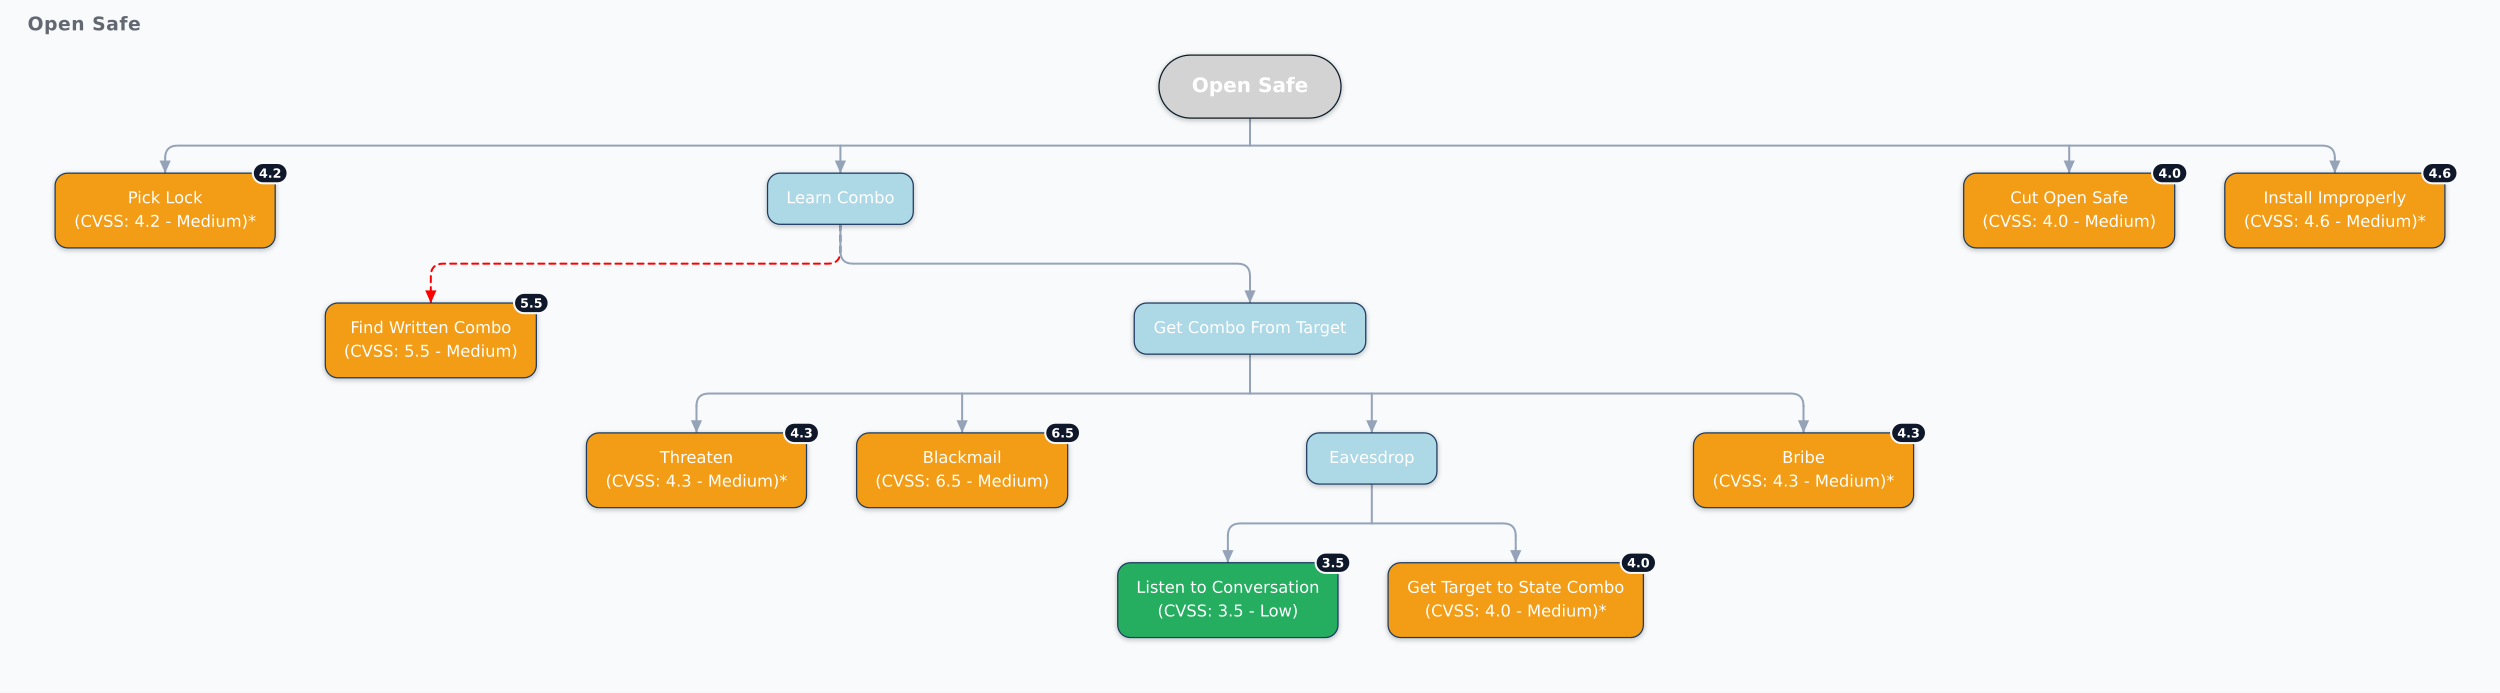
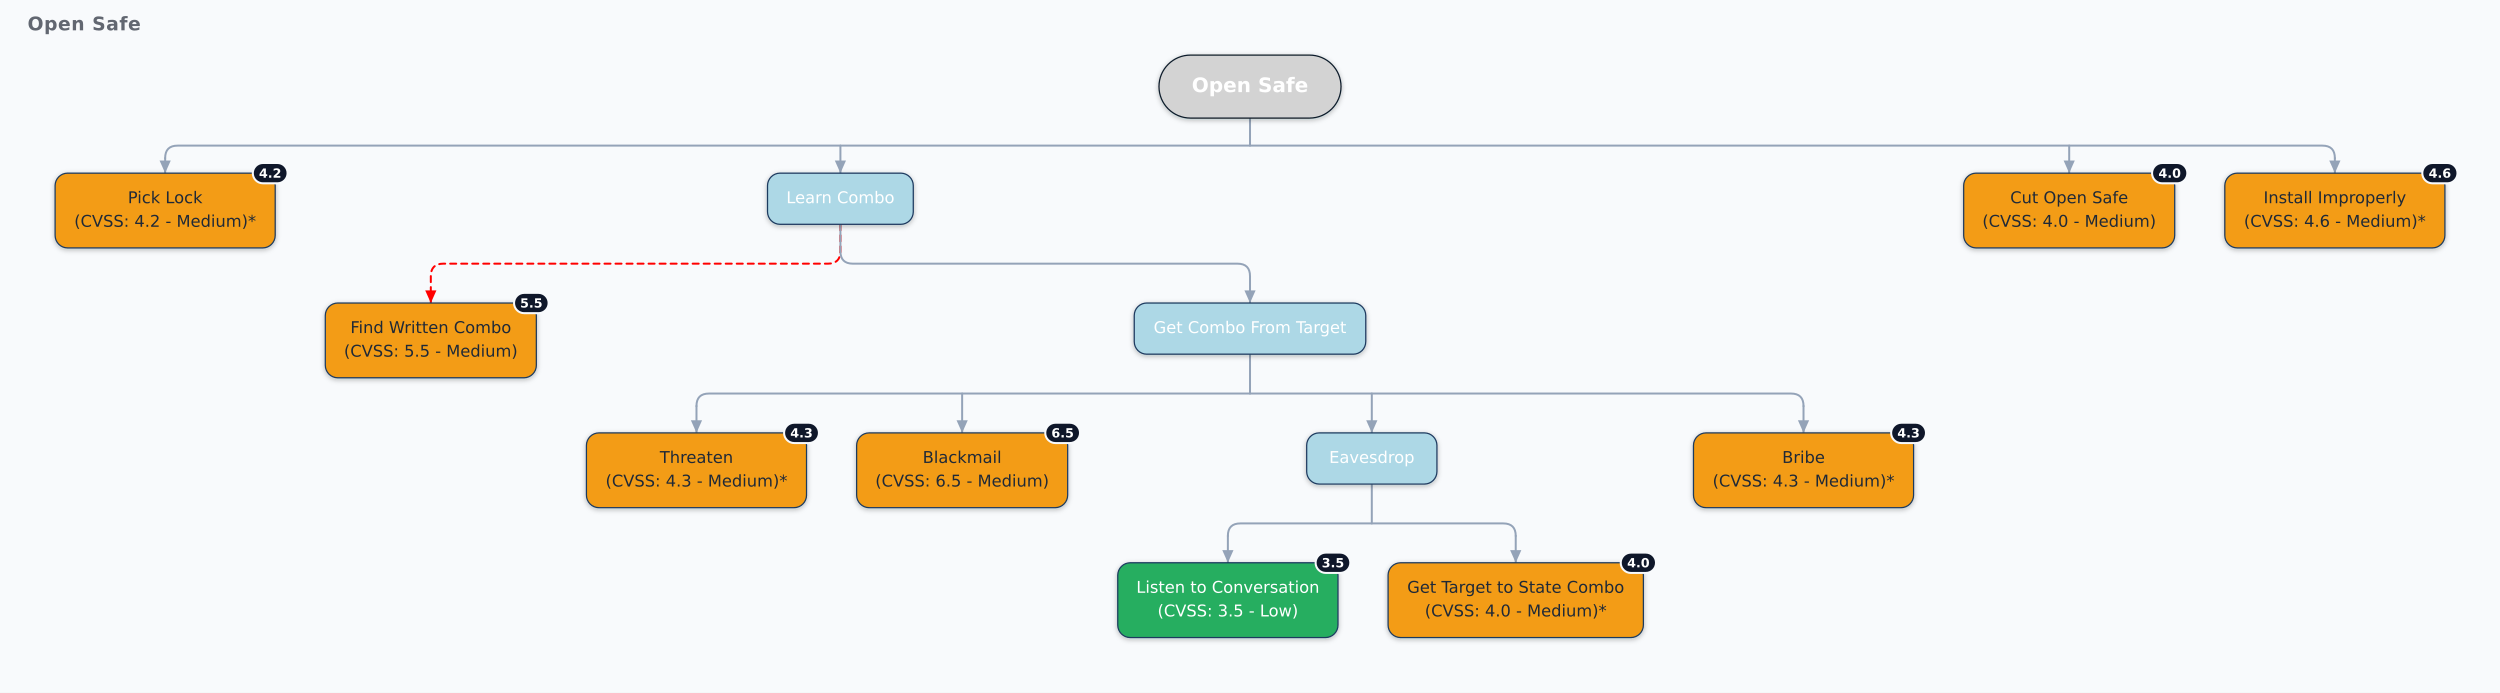
<svg xmlns="http://www.w3.org/2000/svg" width="1996.15" height="553.05" viewBox="-44 -44 1996.15 553.05" preserveAspectRatio="xMidYMid meet" class="usv-svg usv-attacktrees" data-usv-engine="svg" data-usv-module="attacktrees" data-usv-theme="sv_default">
  <defs>
    <filter id="usv-shadow-0" x="-20%" y="-20%" width="140%" height="140%">
      <feDropShadow dx="0" dy="1.2" stdDeviation="2.2" flood-color="#0f172a" flood-opacity="0.28" />
    </filter>
    <marker id="usv-arrow-1" viewBox="0 0 10 10" refX="9" refY="5" markerWidth="7" markerHeight="7" orient="auto-start-reverse">
      <path d="M 0 1 L 9 5 L 0 9 z" fill="#94a3b8" />
    </marker>
    <marker id="usv-arrow-2" viewBox="0 0 10 10" refX="9" refY="5" markerWidth="7" markerHeight="7" orient="auto-start-reverse">
      <path d="M 0 1 L 9 5 L 0 9 z" fill="red" />
    </marker>
  </defs>
  <style type="text/css">
.usv-attacktrees text { font-family: DejaVu Sans; }
.usv-attacktrees .usv-node:hover rect, .usv-attacktrees .usv-node:hover polygon { stroke-width: 2.2; }
</style>
  <rect x="-44" y="-44" width="1996.15" height="553.05" rx="0" fill="#f8fafc" stroke="none" stroke-width="0" />
  <g class="usv-rail" data-from="Open Safe">
    <path d="M 87.87 82.27 Q 87.87 72.27 97.87 72.27 L 1810.29 72.27 Q 1820.29 72.27 1820.29 82.27" fill="none" stroke="#94a3b8" stroke-width="1.6" stroke-linecap="round" />
    <path d="M 954.08 50.28 L 954.08 72.27" fill="none" stroke="#94a3b8" stroke-width="1.6" stroke-linecap="round" />
  </g>
  <g class="usv-edge usv-edge--tree" data-from="Open Safe" data-to="Pick Lock">
    <path d="M 87.87 82.27 L 87.87 94.25" fill="none" stroke="#94a3b8" stroke-width="1.6" stroke-linecap="round" marker-end="url(#usv-arrow-1)" />
  </g>
  <g class="usv-edge usv-edge--tree" data-from="Open Safe" data-to="Learn Combo">
    <path d="M 627.03 72.27 L 627.03 94.25" fill="none" stroke="#94a3b8" stroke-width="1.6" stroke-linecap="round" marker-end="url(#usv-arrow-1)" />
  </g>
  <g class="usv-edge usv-edge--tree" data-from="Open Safe" data-to="Cut Open Safe">
    <path d="M 1608.17 72.27 L 1608.17 94.25" fill="none" stroke="#94a3b8" stroke-width="1.6" stroke-linecap="round" marker-end="url(#usv-arrow-1)" />
  </g>
  <g class="usv-edge usv-edge--tree" data-from="Open Safe" data-to="Install Improperly">
    <path d="M 1820.29 82.27 L 1820.29 94.25" fill="none" stroke="#94a3b8" stroke-width="1.6" stroke-linecap="round" marker-end="url(#usv-arrow-1)" />
  </g>
  <g class="usv-edge usv-edge--tree" data-from="Learn Combo" data-to="Find Written Combo">
    <path d="M 627.03 135.1 L 627.03 156.53 Q 627.03 166.53 617.03 166.53 L 309.99 166.53 Q 299.99 166.53 299.99 176.53 L 299.99 197.95" fill="none" stroke="red" stroke-width="1.6" stroke-linecap="round" stroke-dasharray="4.8 4" marker-end="url(#usv-arrow-2)" />
  </g>
  <g class="usv-edge usv-edge--tree" data-from="Learn Combo" data-to="Get Combo From Target">
    <path d="M 627.03 135.1 L 627.03 156.53 Q 627.03 166.53 637.03 166.53 L 944.08 166.53 Q 954.08 166.53 954.08 176.53 L 954.08 197.95" fill="none" stroke="#94a3b8" stroke-width="1.6" stroke-linecap="round" marker-end="url(#usv-arrow-1)" />
  </g>
  <g class="usv-rail" data-from="Get Combo From Target">
    <path d="M 512.11 280.23 Q 512.11 270.23 522.11 270.23 L 1386.04 270.23 Q 1396.04 270.23 1396.04 280.23" fill="none" stroke="#94a3b8" stroke-width="1.6" stroke-linecap="round" />
    <path d="M 954.08 238.8 L 954.08 270.23" fill="none" stroke="#94a3b8" stroke-width="1.6" stroke-linecap="round" />
  </g>
  <g class="usv-edge usv-edge--tree" data-from="Get Combo From Target" data-to="Threaten">
    <path d="M 512.11 280.23 L 512.11 301.65" fill="none" stroke="#94a3b8" stroke-width="1.6" stroke-linecap="round" marker-end="url(#usv-arrow-1)" />
  </g>
  <g class="usv-edge usv-edge--tree" data-from="Get Combo From Target" data-to="Blackmail">
    <path d="M 724.23 270.23 L 724.23 301.65" fill="none" stroke="#94a3b8" stroke-width="1.6" stroke-linecap="round" marker-end="url(#usv-arrow-1)" />
  </g>
  <g class="usv-edge usv-edge--tree" data-from="Get Combo From Target" data-to="Eavesdrop">
    <path d="M 1051.33 270.23 L 1051.33 301.65" fill="none" stroke="#94a3b8" stroke-width="1.6" stroke-linecap="round" marker-end="url(#usv-arrow-1)" />
  </g>
  <g class="usv-edge usv-edge--tree" data-from="Get Combo From Target" data-to="Bribe">
    <path d="M 1396.04 280.23 L 1396.04 301.65" fill="none" stroke="#94a3b8" stroke-width="1.6" stroke-linecap="round" marker-end="url(#usv-arrow-1)" />
  </g>
  <g class="usv-rail" data-from="Eavesdrop">
    <path d="M 936.41 383.93 Q 936.41 373.93 946.41 373.93 L 1156.25 373.93 Q 1166.25 373.93 1166.25 383.93" fill="none" stroke="#94a3b8" stroke-width="1.6" stroke-linecap="round" />
    <path d="M 1051.33 342.5 L 1051.33 373.93" fill="none" stroke="#94a3b8" stroke-width="1.6" stroke-linecap="round" />
  </g>
  <g class="usv-edge usv-edge--tree" data-from="Eavesdrop" data-to="Listen to Conversation">
    <path d="M 936.41 383.93 L 936.41 405.35" fill="none" stroke="#94a3b8" stroke-width="1.6" stroke-linecap="round" marker-end="url(#usv-arrow-1)" />
  </g>
  <g class="usv-edge usv-edge--tree" data-from="Eavesdrop" data-to="Get Target to State Combo">
    <path d="M 1166.25 383.93 L 1166.25 405.35" fill="none" stroke="#94a3b8" stroke-width="1.6" stroke-linecap="round" marker-end="url(#usv-arrow-1)" />
  </g>
  <g class="usv-node usv-node--root" data-label="Open Safe" data-node-id="Open_Safe">
    <rect x="881.4" y="0" width="145.36" height="50.28" rx="25.14" fill="lightgrey" stroke="#0d1b2a" stroke-width="1" filter="url(#usv-shadow-0)" />
    <text x="954.08" y="29.54" text-anchor="middle" font-size="16" fill="#ffffff" font-weight="bold">Open Safe</text>
  </g>
  <g class="usv-node usv-node--node usv-sev--medium" data-cvss="4.2" data-label="Pick Lock" data-node-id="Pick_Lock">
    <rect x="0" y="94.25" width="175.74" height="59.7" rx="10" fill="#f39c12" stroke="#1e3a5f" stroke-width="1" filter="url(#usv-shadow-0)" />
-     <text x="87.87" y="118.25" text-anchor="middle" font-size="13" fill="#ffffff">Pick Lock</text>
-     <text x="87.87" y="137.1" text-anchor="middle" font-size="13" fill="#ffffff">(CVSS: 4.2 - Medium)*</text>
+     <text x="87.87" y="118.25" text-anchor="middle" font-size="13" fill="#1f2937">Pick Lock</text>
+     <text x="87.87" y="137.1" text-anchor="middle" font-size="13" fill="#1f2937">(CVSS: 4.2 - Medium)*</text>
  </g>
  <g class="usv-node usv-node--node" data-label="Learn Combo" data-node-id="Learn_Combo">
    <rect x="568.84" y="94.25" width="116.38" height="40.85" rx="10" fill="lightblue" stroke="#1e3a5f" stroke-width="1" filter="url(#usv-shadow-0)" />
    <text x="627.03" y="118.25" text-anchor="middle" font-size="13" fill="#ffffff">Learn Combo</text>
  </g>
  <g class="usv-node usv-node--node usv-sev--medium" data-cvss="4.0" data-label="Cut Open Safe" data-node-id="Cut_Open_Safe">
    <rect x="1523.91" y="94.25" width="168.51" height="59.7" rx="10" fill="#f39c12" stroke="#1e3a5f" stroke-width="1" filter="url(#usv-shadow-0)" />
-     <text x="1608.17" y="118.25" text-anchor="middle" font-size="13" fill="#ffffff">Cut Open Safe</text>
-     <text x="1608.17" y="137.1" text-anchor="middle" font-size="13" fill="#ffffff">(CVSS: 4.0 - Medium)</text>
+     <text x="1608.17" y="118.25" text-anchor="middle" font-size="13" fill="#1f2937">Cut Open Safe</text>
+     <text x="1608.17" y="137.1" text-anchor="middle" font-size="13" fill="#1f2937">(CVSS: 4.0 - Medium)</text>
  </g>
  <g class="usv-node usv-node--node usv-sev--medium" data-cvss="4.6" data-label="Install Improperly" data-node-id="Install_Improperly">
    <rect x="1732.42" y="94.25" width="175.74" height="59.7" rx="10" fill="#f39c12" stroke="#1e3a5f" stroke-width="1" filter="url(#usv-shadow-0)" />
-     <text x="1820.29" y="118.25" text-anchor="middle" font-size="13" fill="#ffffff">Install Improperly</text>
-     <text x="1820.29" y="137.1" text-anchor="middle" font-size="13" fill="#ffffff">(CVSS: 4.6 - Medium)*</text>
+     <text x="1820.29" y="118.25" text-anchor="middle" font-size="13" fill="#1f2937">Install Improperly</text>
+     <text x="1820.29" y="137.1" text-anchor="middle" font-size="13" fill="#1f2937">(CVSS: 4.6 - Medium)*</text>
  </g>
  <g class="usv-node usv-node--node usv-sev--medium" data-cvss="5.5" data-label="Find Written Combo" data-node-id="Find_Written_Combo">
    <rect x="215.74" y="197.95" width="168.51" height="59.7" rx="10" fill="#f39c12" stroke="#1e3a5f" stroke-width="1" filter="url(#usv-shadow-0)" />
-     <text x="299.99" y="221.95" text-anchor="middle" font-size="13" fill="#ffffff">Find Written Combo</text>
-     <text x="299.99" y="240.8" text-anchor="middle" font-size="13" fill="#ffffff">(CVSS: 5.5 - Medium)</text>
+     <text x="299.99" y="221.95" text-anchor="middle" font-size="13" fill="#1f2937">Find Written Combo</text>
+     <text x="299.99" y="240.8" text-anchor="middle" font-size="13" fill="#1f2937">(CVSS: 5.5 - Medium)</text>
  </g>
  <g class="usv-node usv-node--node" data-label="Get Combo From Target" data-node-id="Get_Combo_From_Target">
    <rect x="861.65" y="197.95" width="184.86" height="40.85" rx="10" fill="lightblue" stroke="#1e3a5f" stroke-width="1" filter="url(#usv-shadow-0)" />
    <text x="954.08" y="221.95" text-anchor="middle" font-size="13" fill="#ffffff">Get Combo From Target</text>
  </g>
  <g class="usv-node usv-node--node usv-sev--medium" data-cvss="4.3" data-label="Threaten" data-node-id="Threaten">
    <rect x="424.24" y="301.65" width="175.74" height="59.7" rx="10" fill="#f39c12" stroke="#1e3a5f" stroke-width="1" filter="url(#usv-shadow-0)" />
-     <text x="512.11" y="325.65" text-anchor="middle" font-size="13" fill="#ffffff">Threaten</text>
-     <text x="512.11" y="344.5" text-anchor="middle" font-size="13" fill="#ffffff">(CVSS: 4.3 - Medium)*</text>
+     <text x="512.11" y="325.65" text-anchor="middle" font-size="13" fill="#1f2937">Threaten</text>
+     <text x="512.11" y="344.5" text-anchor="middle" font-size="13" fill="#1f2937">(CVSS: 4.3 - Medium)*</text>
  </g>
  <g class="usv-node usv-node--node usv-sev--medium" data-cvss="6.5" data-label="Blackmail" data-node-id="Blackmail">
    <rect x="639.98" y="301.65" width="168.51" height="59.7" rx="10" fill="#f39c12" stroke="#1e3a5f" stroke-width="1" filter="url(#usv-shadow-0)" />
-     <text x="724.23" y="325.65" text-anchor="middle" font-size="13" fill="#ffffff">Blackmail</text>
-     <text x="724.23" y="344.5" text-anchor="middle" font-size="13" fill="#ffffff">(CVSS: 6.5 - Medium)</text>
+     <text x="724.23" y="325.65" text-anchor="middle" font-size="13" fill="#1f2937">Blackmail</text>
+     <text x="724.23" y="344.5" text-anchor="middle" font-size="13" fill="#1f2937">(CVSS: 6.5 - Medium)</text>
  </g>
  <g class="usv-node usv-node--node" data-label="Eavesdrop" data-node-id="Eavesdrop">
    <rect x="999.33" y="301.65" width="104" height="40.85" rx="10" fill="lightblue" stroke="#1e3a5f" stroke-width="1" filter="url(#usv-shadow-0)" />
    <text x="1051.33" y="325.65" text-anchor="middle" font-size="13" fill="#ffffff">Eavesdrop</text>
  </g>
  <g class="usv-node usv-node--node usv-sev--medium" data-cvss="4.3" data-label="Bribe" data-node-id="Bribe">
    <rect x="1308.18" y="301.65" width="175.74" height="59.7" rx="10" fill="#f39c12" stroke="#1e3a5f" stroke-width="1" filter="url(#usv-shadow-0)" />
-     <text x="1396.04" y="325.65" text-anchor="middle" font-size="13" fill="#ffffff">Bribe</text>
-     <text x="1396.04" y="344.5" text-anchor="middle" font-size="13" fill="#ffffff">(CVSS: 4.3 - Medium)*</text>
+     <text x="1396.04" y="325.65" text-anchor="middle" font-size="13" fill="#1f2937">Bribe</text>
+     <text x="1396.04" y="344.5" text-anchor="middle" font-size="13" fill="#1f2937">(CVSS: 4.3 - Medium)*</text>
  </g>
  <g class="usv-node usv-node--node usv-sev--low" data-cvss="3.5" data-label="Listen to Conversation" data-node-id="Listen_to_Conversation">
    <rect x="848.48" y="405.35" width="175.85" height="59.7" rx="10" fill="#27ae60" stroke="#1e3a5f" stroke-width="1" filter="url(#usv-shadow-0)" />
    <text x="936.41" y="429.35" text-anchor="middle" font-size="13" fill="#ffffff">Listen to Conversation</text>
    <text x="936.41" y="448.2" text-anchor="middle" font-size="13" fill="#ffffff">(CVSS: 3.5 - Low)</text>
  </g>
  <g class="usv-node usv-node--node usv-sev--medium" data-cvss="4.0" data-label="Get Target to State Combo" data-node-id="Get_Target_to_State_Combo">
    <rect x="1064.33" y="405.35" width="203.85" height="59.7" rx="10" fill="#f39c12" stroke="#1e3a5f" stroke-width="1" filter="url(#usv-shadow-0)" />
-     <text x="1166.25" y="429.35" text-anchor="middle" font-size="13" fill="#ffffff">Get Target to State Combo</text>
-     <text x="1166.25" y="448.2" text-anchor="middle" font-size="13" fill="#ffffff">(CVSS: 4.0 - Medium)*</text>
+     <text x="1166.25" y="429.35" text-anchor="middle" font-size="13" fill="#1f2937">Get Target to State Combo</text>
+     <text x="1166.25" y="448.2" text-anchor="middle" font-size="13" fill="#1f2937">(CVSS: 4.0 - Medium)*</text>
  </g>
  <g class="usv-badge usv-badge--cvss" data-value="4.2">
    <rect x="157.85" y="86.14" width="27.78" height="16.22" rx="8.11" fill="#0f172a" stroke="#f8fafc" stroke-width="1.62" />
    <text x="171.74" y="97.9" text-anchor="middle" font-size="10.14" font-weight="bold" fill="#ffffff">4.2</text>
  </g>
  <g class="usv-badge usv-badge--cvss" data-value="4.0">
    <rect x="1674.33" y="86.14" width="28.18" height="16.22" rx="8.11" fill="#0f172a" stroke="#f8fafc" stroke-width="1.62" />
    <text x="1688.42" y="97.9" text-anchor="middle" font-size="10.14" font-weight="bold" fill="#ffffff">4.0</text>
  </g>
  <g class="usv-badge usv-badge--cvss" data-value="4.6">
    <rect x="1890.1" y="86.14" width="28.12" height="16.22" rx="8.11" fill="#0f172a" stroke="#f8fafc" stroke-width="1.62" />
    <text x="1904.15" y="97.9" text-anchor="middle" font-size="10.14" font-weight="bold" fill="#ffffff">4.6</text>
  </g>
  <g class="usv-badge usv-badge--cvss" data-value="5.5">
    <rect x="366.43" y="189.84" width="27.63" height="16.22" rx="8.11" fill="#0f172a" stroke="#f8fafc" stroke-width="1.62" />
    <text x="380.24" y="201.6" text-anchor="middle" font-size="10.14" font-weight="bold" fill="#ffffff">5.5</text>
  </g>
  <g class="usv-badge usv-badge--cvss" data-value="4.3">
    <rect x="582.05" y="293.54" width="27.85" height="16.22" rx="8.11" fill="#0f172a" stroke="#f8fafc" stroke-width="1.62" />
    <text x="595.98" y="305.3" text-anchor="middle" font-size="10.14" font-weight="bold" fill="#ffffff">4.3</text>
  </g>
  <g class="usv-badge usv-badge--cvss" data-value="6.5">
    <rect x="790.59" y="293.54" width="27.78" height="16.22" rx="8.11" fill="#0f172a" stroke="#f8fafc" stroke-width="1.62" />
    <text x="804.48" y="305.3" text-anchor="middle" font-size="10.14" font-weight="bold" fill="#ffffff">6.5</text>
  </g>
  <g class="usv-badge usv-badge--cvss" data-value="4.3">
    <rect x="1465.99" y="293.54" width="27.85" height="16.22" rx="8.11" fill="#0f172a" stroke="#f8fafc" stroke-width="1.62" />
    <text x="1479.91" y="305.3" text-anchor="middle" font-size="10.14" font-weight="bold" fill="#ffffff">4.3</text>
  </g>
  <g class="usv-badge usv-badge--cvss" data-value="3.5">
    <rect x="1006.46" y="397.24" width="27.73" height="16.22" rx="8.11" fill="#0f172a" stroke="#f8fafc" stroke-width="1.62" />
    <text x="1020.33" y="409" text-anchor="middle" font-size="10.14" font-weight="bold" fill="#ffffff">3.5</text>
  </g>
  <g class="usv-badge usv-badge--cvss" data-value="4.0">
    <rect x="1250.09" y="397.24" width="28.18" height="16.22" rx="8.11" fill="#0f172a" stroke="#f8fafc" stroke-width="1.62" />
    <text x="1264.18" y="409" text-anchor="middle" font-size="10.14" font-weight="bold" fill="#ffffff">4.0</text>
  </g>
  <text x="-22" y="-19.8" text-anchor="start" font-size="15" font-weight="600" fill="#111827" opacity="0.65" letter-spacing="0.4">Open Safe</text>
</svg>
